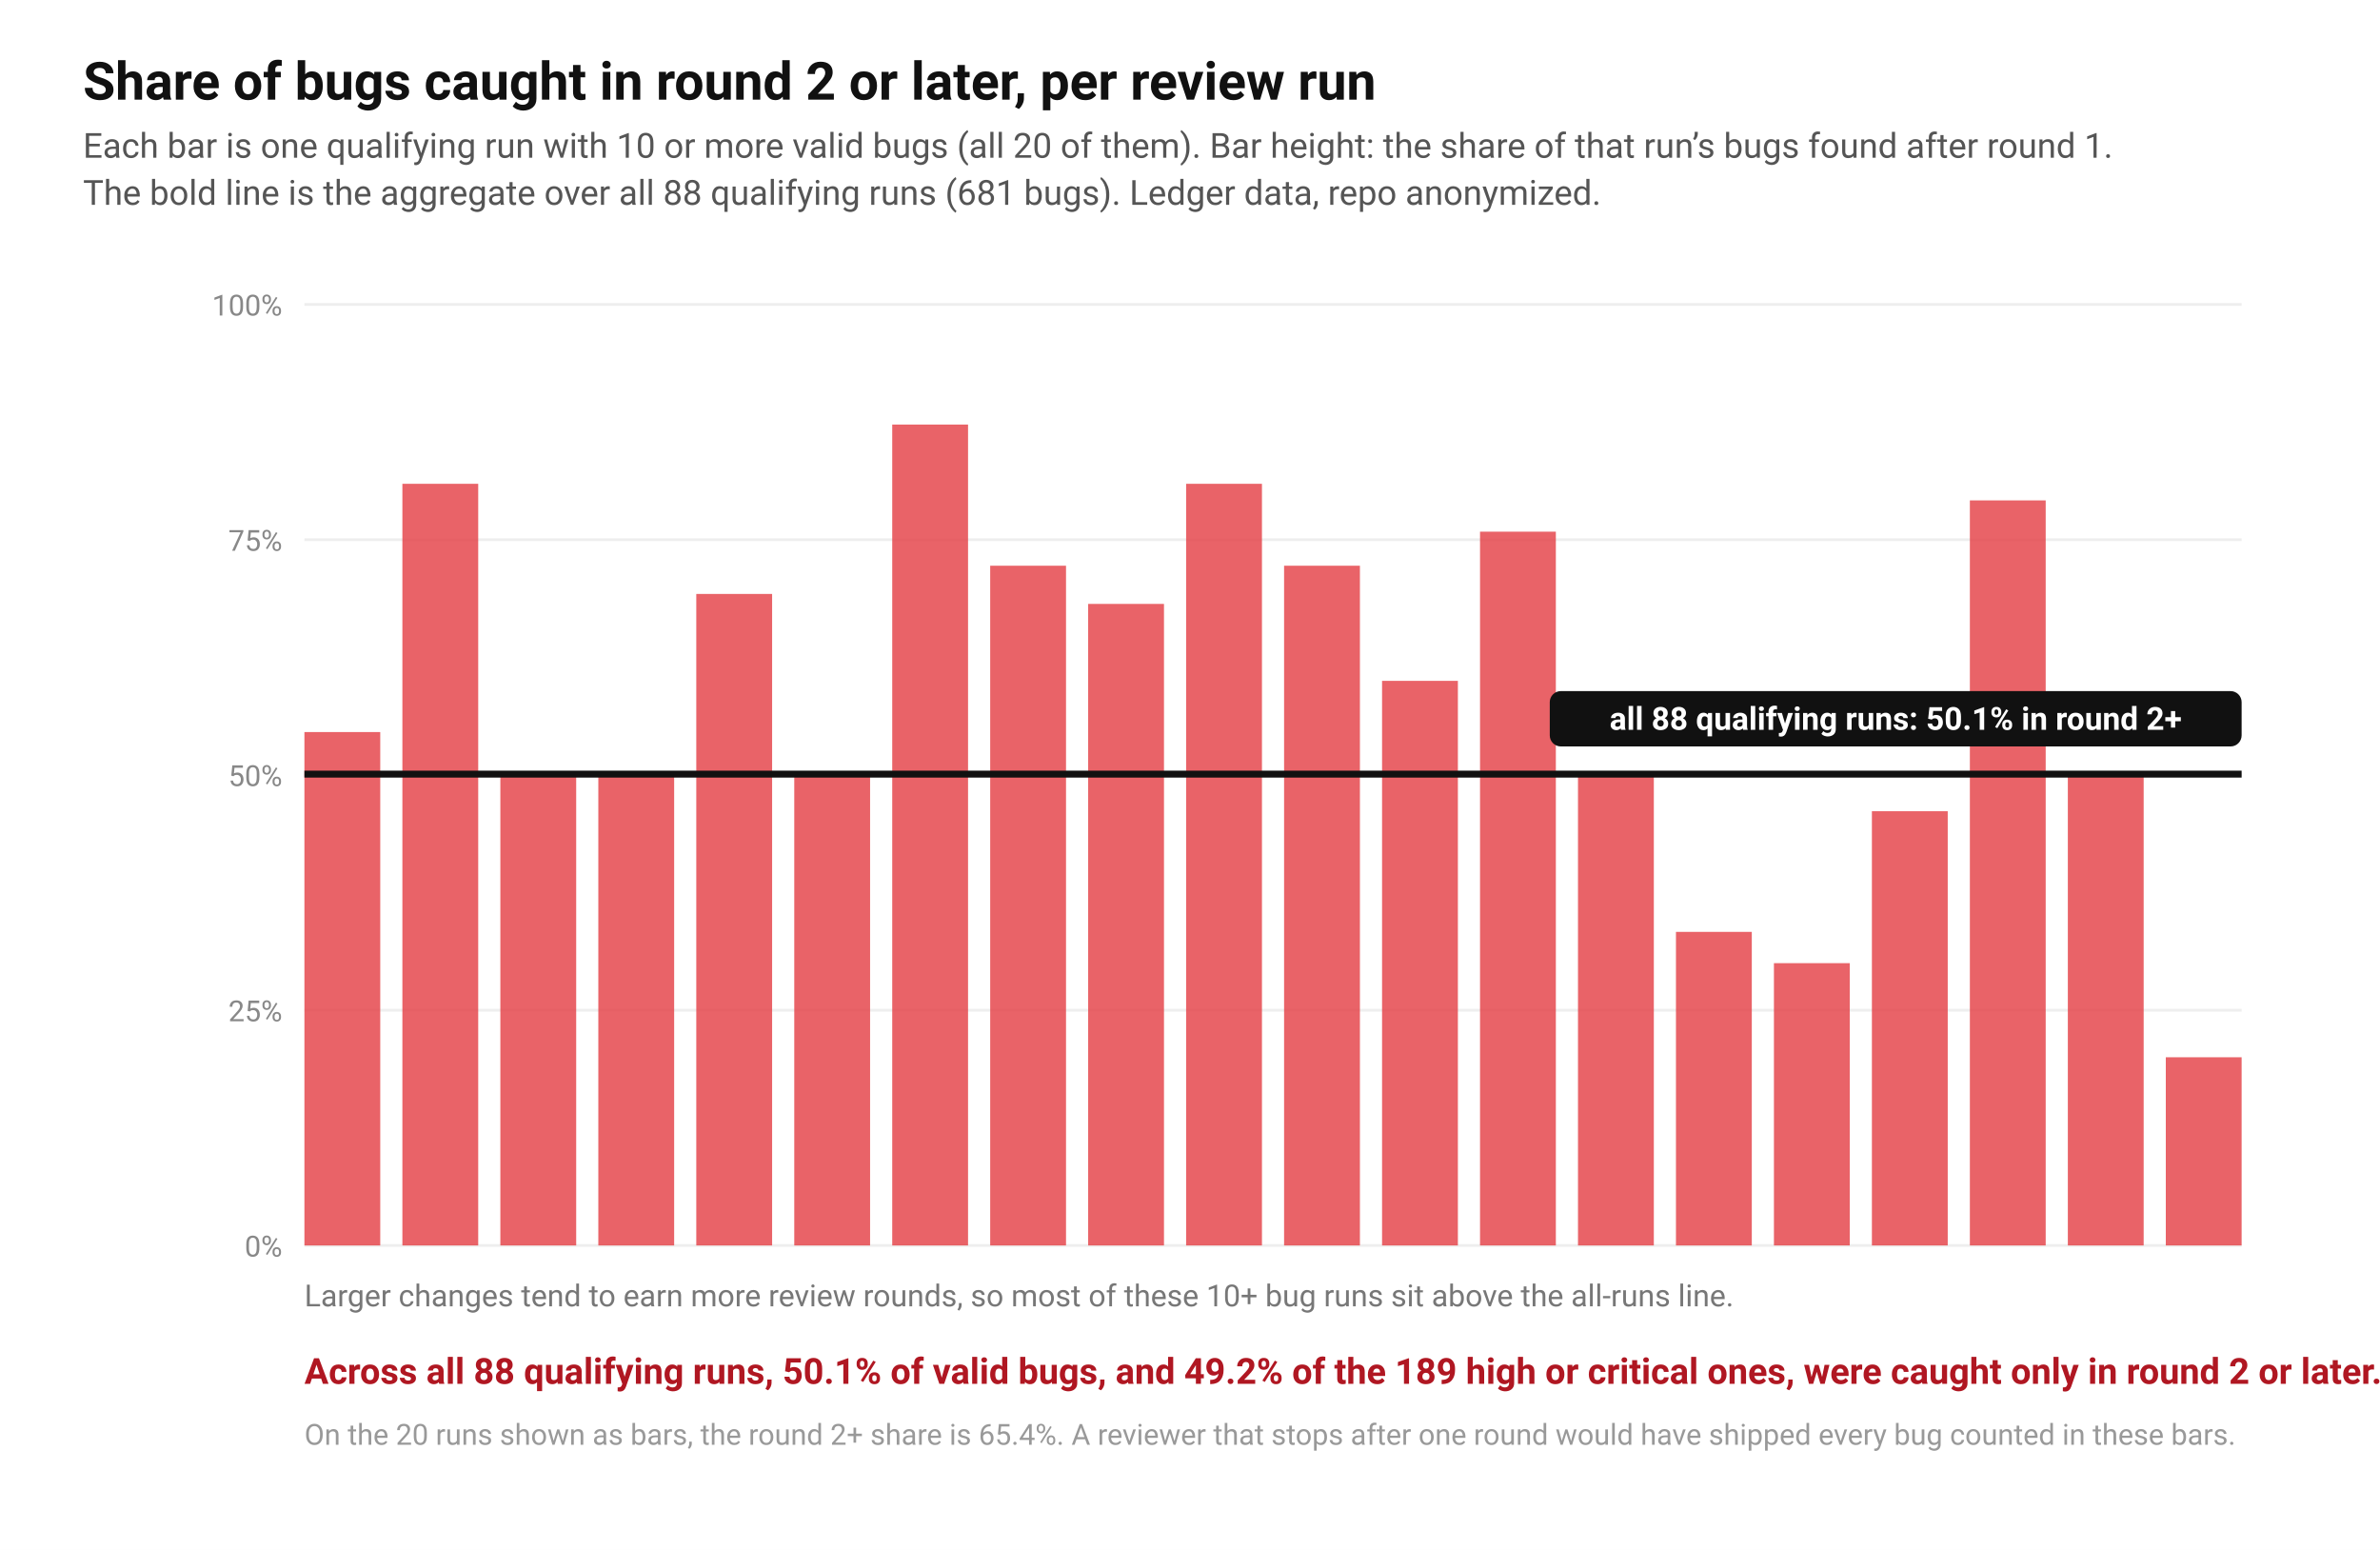
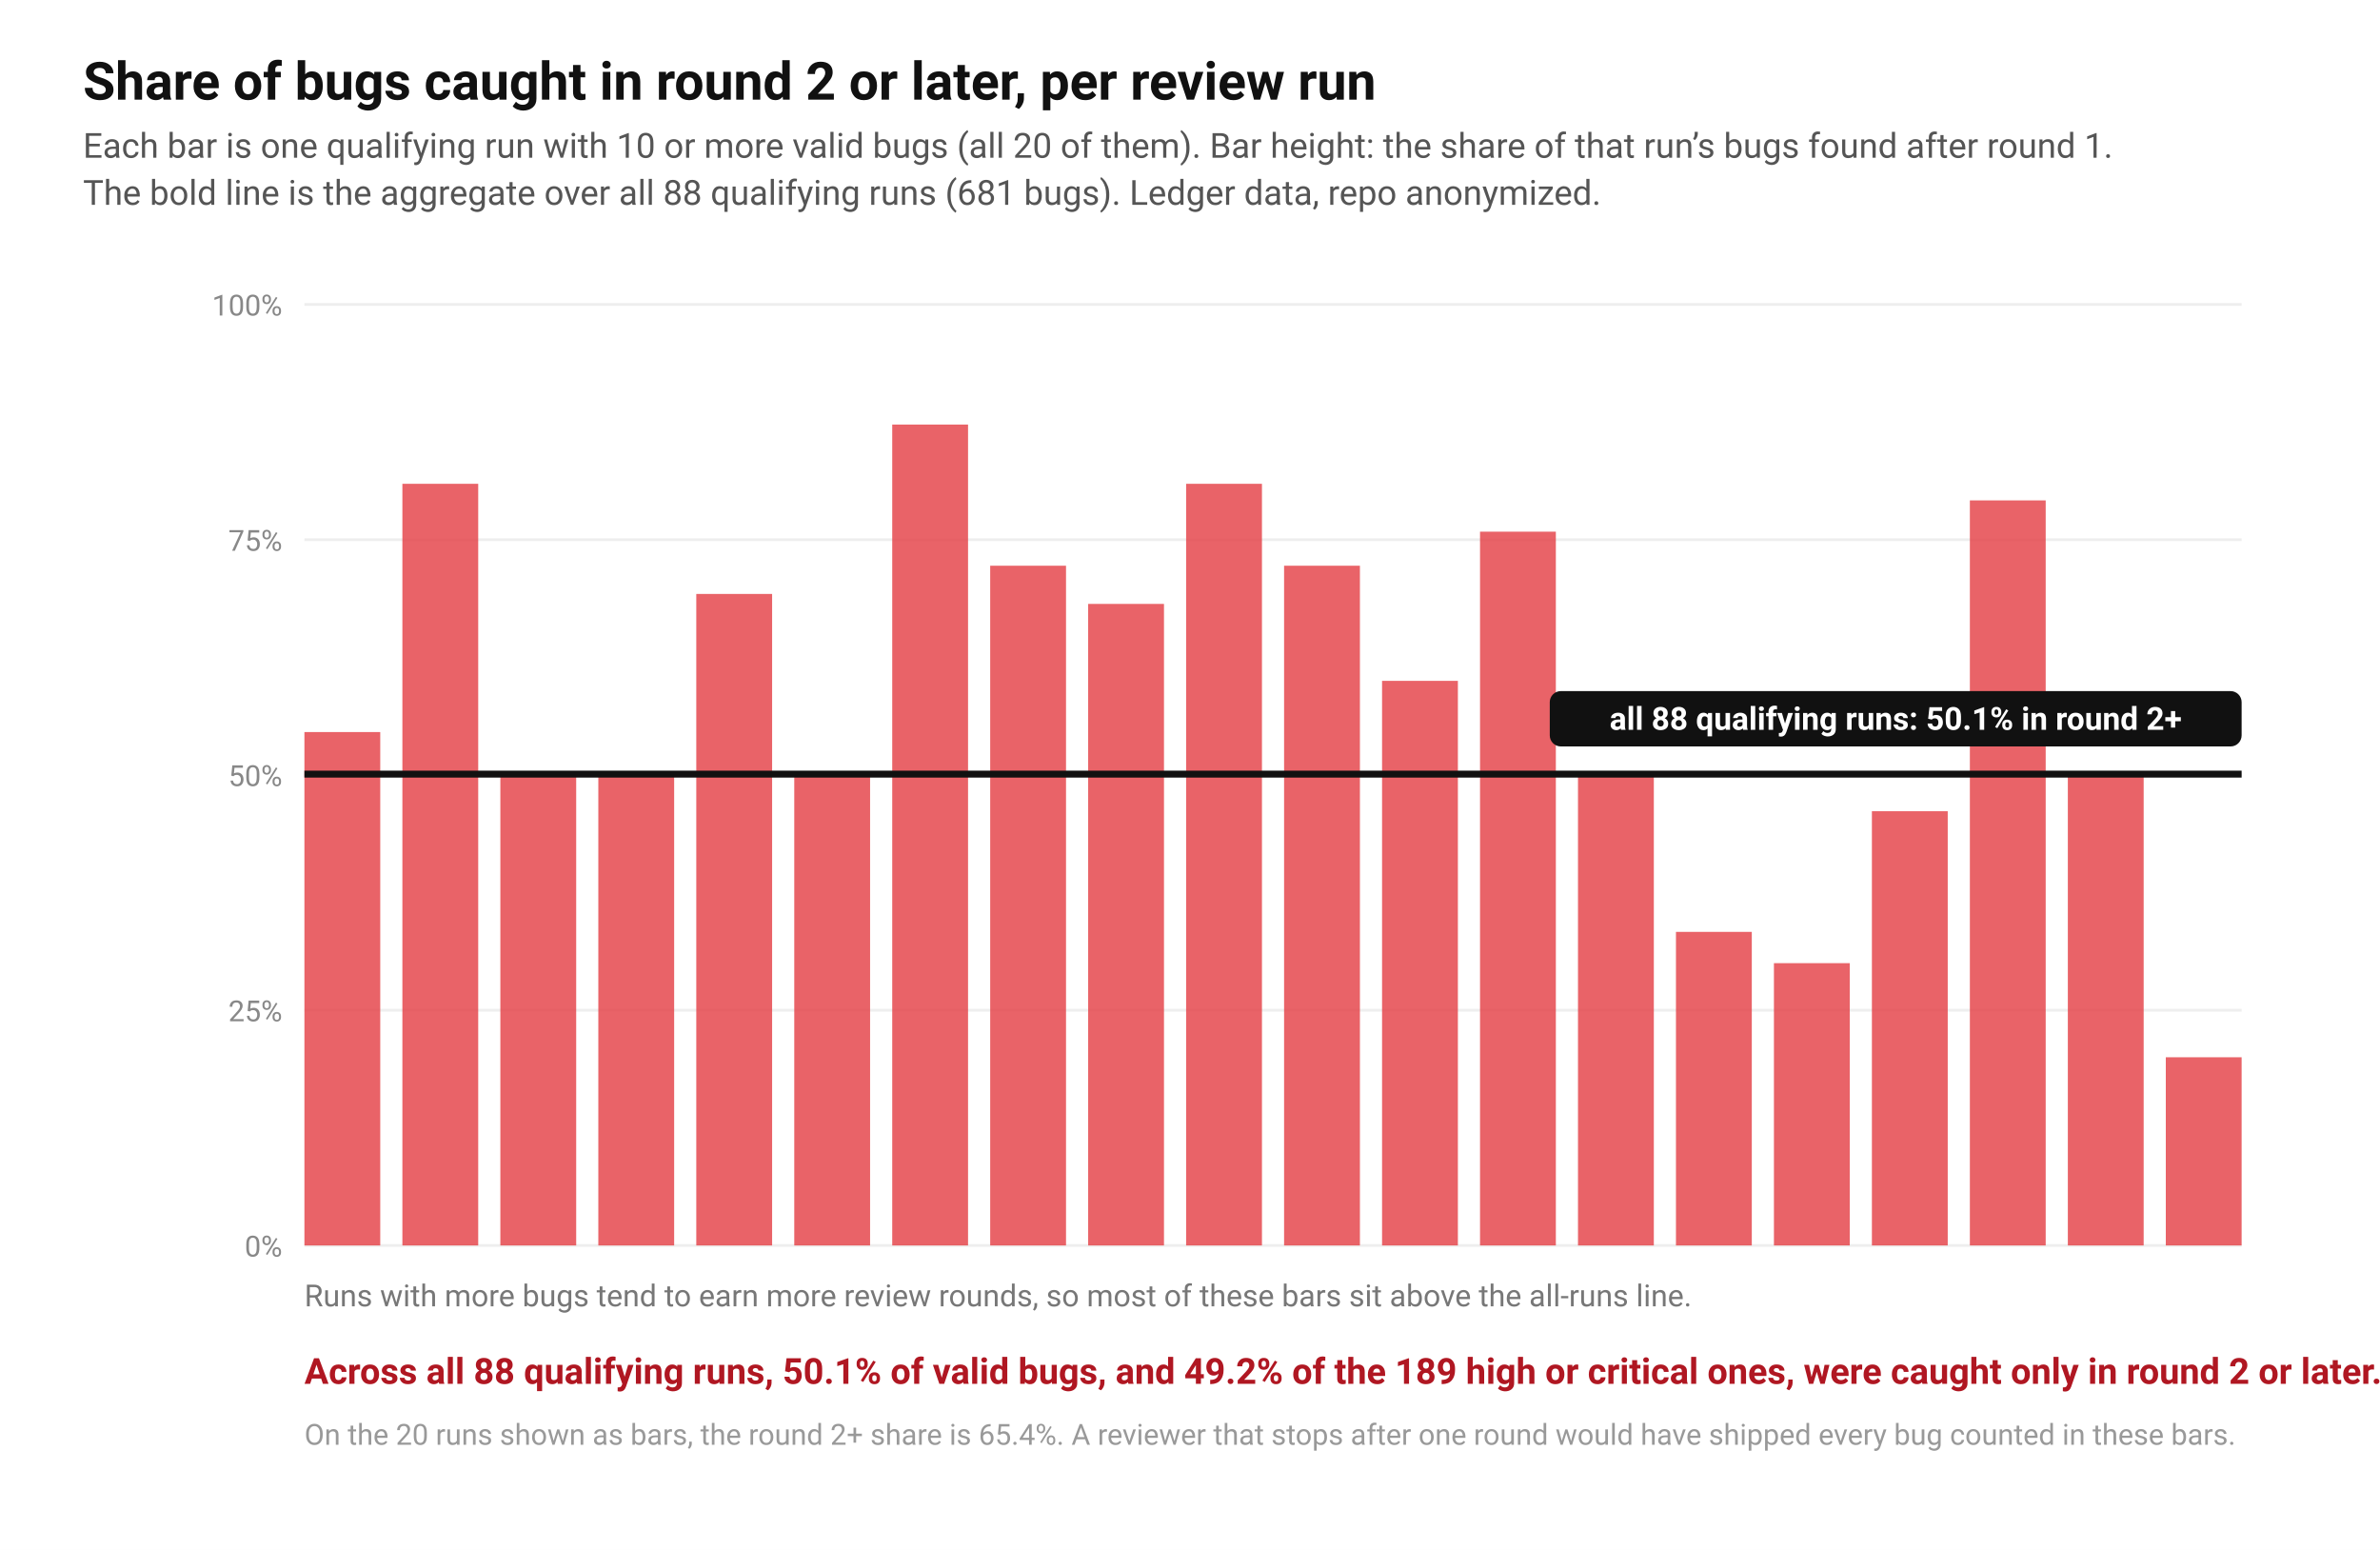
<svg xmlns="http://www.w3.org/2000/svg" viewBox="0 0 860 560" font-family="-apple-system,Segoe UI,Roboto,Helvetica,Arial,sans-serif">
  <rect width="860" height="560" fill="#fff" />
  <text x="30" y="36" font-size="19" font-weight="700" fill="#111">Share of bugs caught in round 2 or later, per review run</text>
  <text x="30" y="57" font-size="12.5" fill="#555">Each bar is one qualifying run with 10 or more valid bugs (all 20 of them). Bar height: the share of that run’s bugs found after round 1.</text>
  <text x="30" y="74" font-size="12.5" fill="#555">The bold line is the aggregate over all 88 qualifying runs (681 bugs). Ledger data, repo anonymized.</text>
  <line x1="110" y1="450.0" x2="810" y2="450.0" stroke="#eee" stroke-width="1" />
  <text x="102" y="454.0" font-size="10.5" fill="#888" text-anchor="end">0%</text>
  <line x1="110" y1="365.0" x2="810" y2="365.0" stroke="#eee" stroke-width="1" />
  <text x="102" y="369.0" font-size="10.5" fill="#888" text-anchor="end">25%</text>
  <line x1="110" y1="280.0" x2="810" y2="280.0" stroke="#eee" stroke-width="1" />
  <text x="102" y="284.0" font-size="10.5" fill="#888" text-anchor="end">50%</text>
  <line x1="110" y1="195.0" x2="810" y2="195.0" stroke="#eee" stroke-width="1" />
  <text x="102" y="199.0" font-size="10.5" fill="#888" text-anchor="end">75%</text>
  <line x1="110" y1="110.0" x2="810" y2="110.0" stroke="#eee" stroke-width="1" />
  <text x="102" y="114.0" font-size="10.5" fill="#888" text-anchor="end">100%</text>
  <rect x="110.0" y="264.5" width="27.4" height="185.5" fill="#E5484D" opacity="0.85" />
  <rect x="145.4" y="174.8" width="27.4" height="275.2" fill="#E5484D" opacity="0.85" />
  <rect x="180.8" y="280.0" width="27.4" height="170.0" fill="#E5484D" opacity="0.85" />
  <rect x="216.2" y="280.0" width="27.4" height="170.0" fill="#E5484D" opacity="0.85" />
  <rect x="251.6" y="214.6" width="27.4" height="235.4" fill="#E5484D" opacity="0.85" />
  <rect x="287.0" y="280.0" width="27.4" height="170.0" fill="#E5484D" opacity="0.85" />
  <rect x="322.4" y="153.4" width="27.4" height="296.6" fill="#E5484D" opacity="0.85" />
  <rect x="357.8" y="204.4" width="27.4" height="245.6" fill="#E5484D" opacity="0.85" />
  <rect x="393.2" y="218.2" width="27.4" height="231.8" fill="#E5484D" opacity="0.85" />
  <rect x="428.6" y="174.8" width="27.4" height="275.2" fill="#E5484D" opacity="0.85" />
  <rect x="464.0" y="204.4" width="27.4" height="245.6" fill="#E5484D" opacity="0.85" />
  <rect x="499.4" y="246.0" width="27.4" height="204.0" fill="#E5484D" opacity="0.85" />
  <rect x="534.8" y="192.1" width="27.4" height="257.9" fill="#E5484D" opacity="0.85" />
  <rect x="570.2" y="280.0" width="27.4" height="170.0" fill="#E5484D" opacity="0.85" />
  <rect x="605.6" y="336.7" width="27.4" height="113.3" fill="#E5484D" opacity="0.85" />
  <rect x="641.0" y="348.0" width="27.4" height="102.0" fill="#E5484D" opacity="0.85" />
  <rect x="676.4" y="293.1" width="27.4" height="156.9" fill="#E5484D" opacity="0.85" />
  <rect x="711.8" y="180.8" width="27.4" height="269.2" fill="#E5484D" opacity="0.85" />
  <rect x="747.2" y="280.0" width="27.4" height="170.0" fill="#E5484D" opacity="0.85" />
  <rect x="782.6" y="382.0" width="27.4" height="68.0" fill="#E5484D" opacity="0.85" />
  <line x1="110" y1="279.7" x2="810" y2="279.7" stroke="#111" stroke-width="2.5" />
  <rect x="560" y="249.7" width="250" height="20" rx="4" fill="#111" />
  <text x="685" y="263.7" font-size="11.5" font-weight="700" fill="#fff" text-anchor="middle">all 88 qualifying runs: 50.1% in round 2+</text>
-   <text x="110" y="472" font-size="11" fill="#777">Larger changes tend to earn more review rounds, so most of these 10+ bug runs sit above the all-runs line.</text>
+   <text x="110" y="472" font-size="11" fill="#777">Runs with more bugs tend to earn more review rounds, so most of these bars sit above the all-runs line.</text>
  <text x="110" y="500" font-size="13" font-weight="700" fill="#B01722">Across all 88 qualifying runs, 50.1% of valid bugs, and 49.2% of the 189 high or critical ones, were caught only in round 2 or later.</text>
  <text x="110" y="522" font-size="10.5" fill="#999">On the 20 runs shown as bars, the round 2+ share is 65.4%. A reviewer that stops after one round would have shipped every bug counted in these bars.</text>
</svg>
